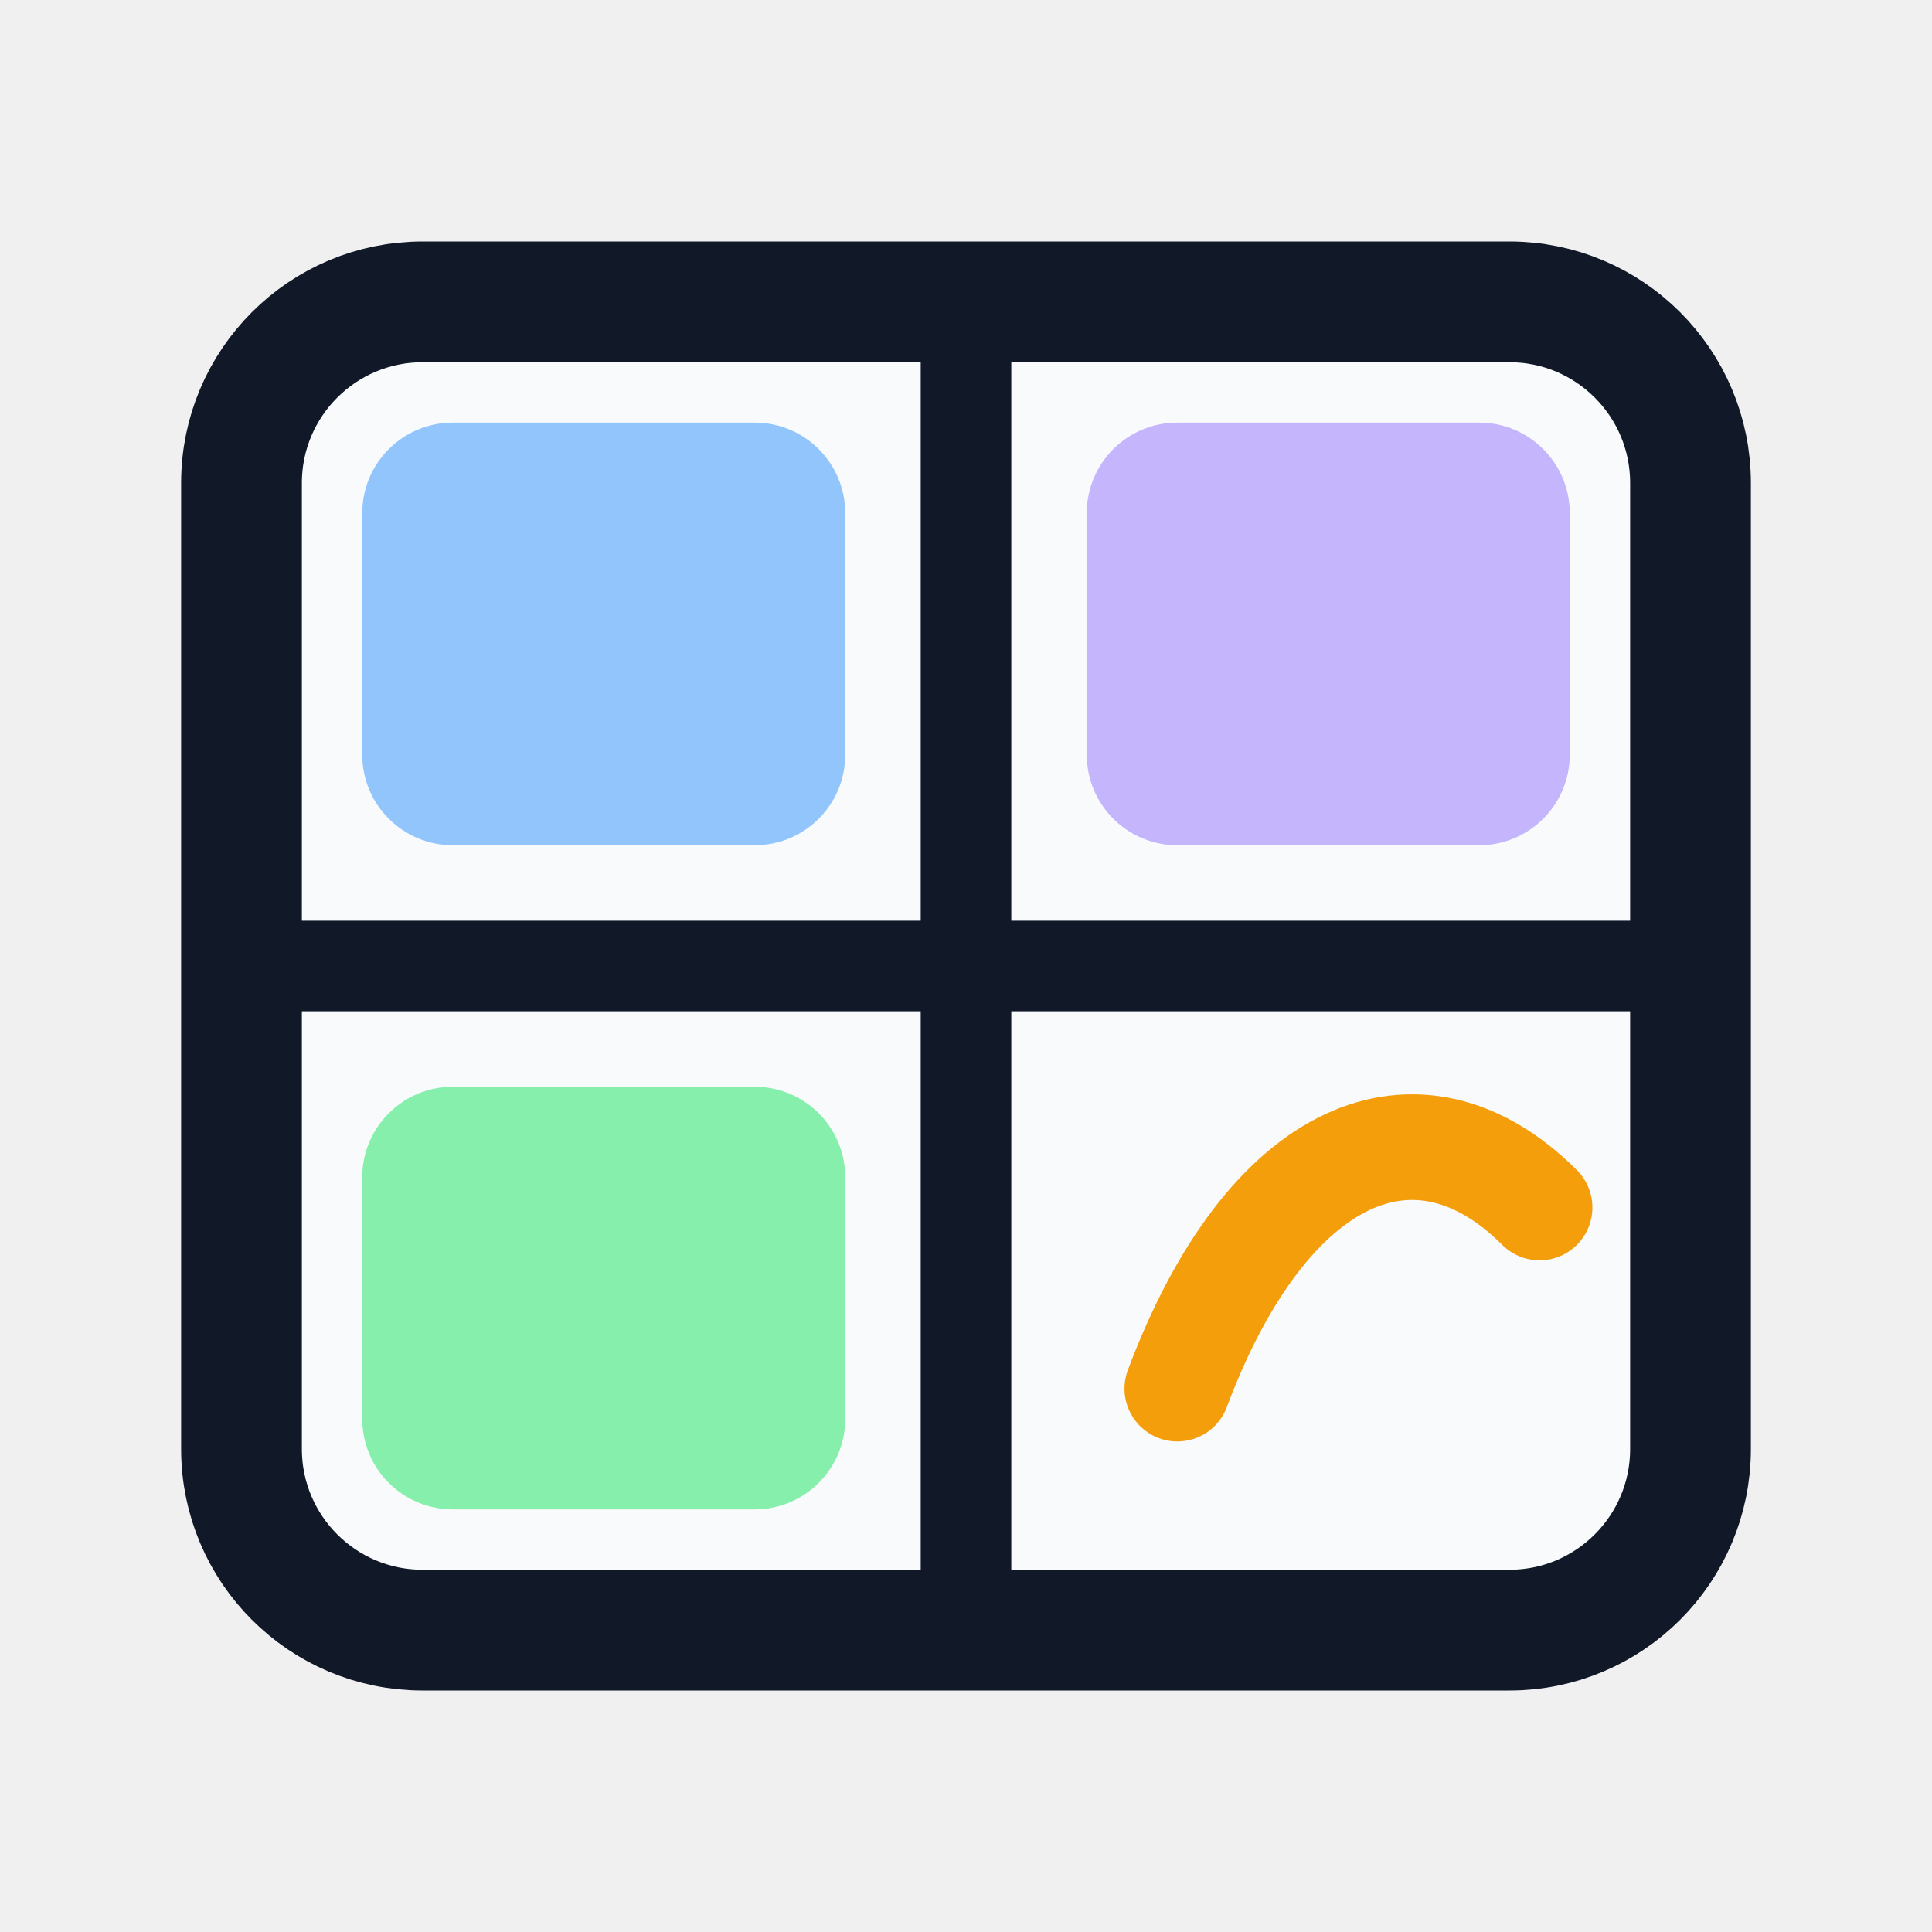
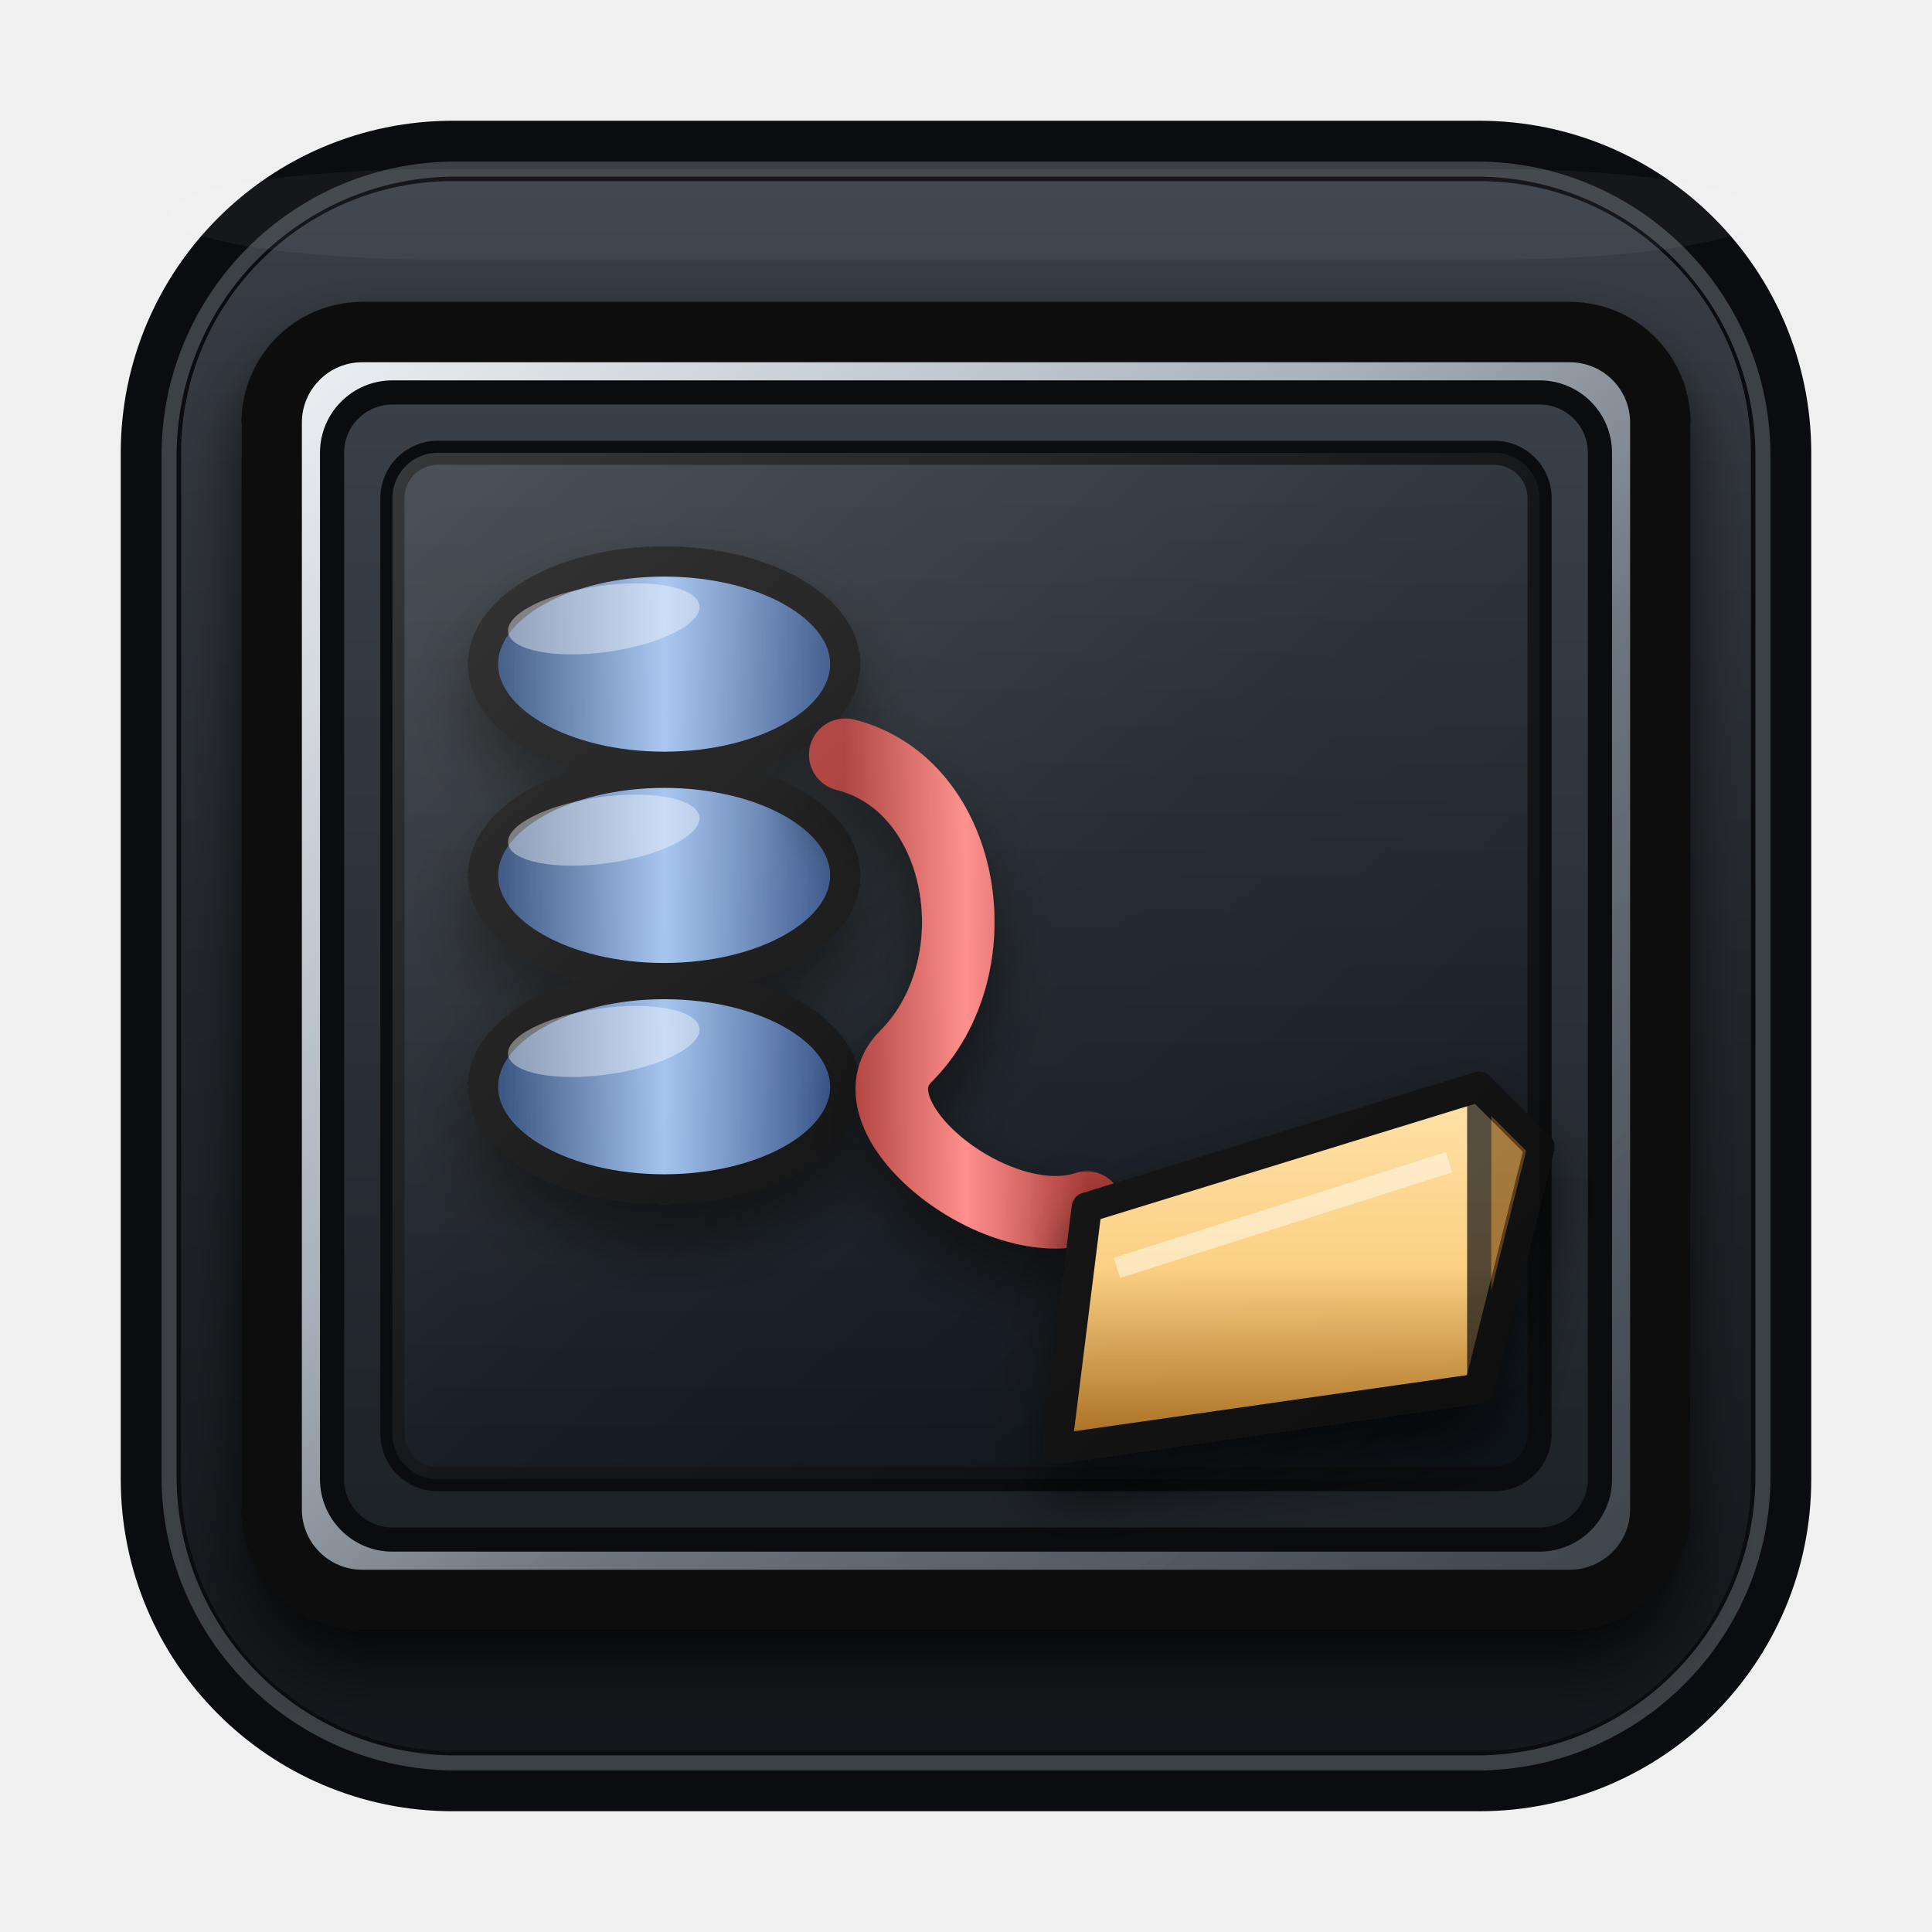
- <svg xmlns="http://www.w3.org/2000/svg" width="64" height="64" viewBox="0 0 64 64" fill="none">
-   <rect x="8" y="10" width="48" height="44" rx="6" fill="#F8FAFC" stroke="#111827" stroke-width="4" />
-   <path d="M32 10 V54" stroke="#111827" stroke-width="3" />
-   <path d="M8 32 H56" stroke="#111827" stroke-width="3" />
-   <rect x="12" y="14" width="16" height="14" rx="3" fill="#93C5FD" />
-   <rect x="36" y="14" width="16" height="14" rx="3" fill="#C4B5FD" />
-   <rect x="12" y="36" width="16" height="14" rx="3" fill="#86EFAC" />
-   <path d="M39 46 C42 38, 47 36, 51 40" stroke="#F59E0B" stroke-width="3.5" stroke-linecap="round" />
+ <svg xmlns="http://www.w3.org/2000/svg" width="64" height="64" viewBox="0 0 64 64">
+   <defs>
+     <linearGradient id="fgCard" x1="0" y1="0" x2="0" y2="1">
+       <stop offset="0" stop-color="#3a4047" />
+       <stop offset="0.5" stop-color="#23272c" />
+       <stop offset="1" stop-color="#13161a" />
+     </linearGradient>
+     <linearGradient id="fgFrame" x1="0" y1="0" x2="1" y2="1">
+       <stop offset="0" stop-color="#f0f3f6" />
+       <stop offset="0.4" stop-color="#a8b1bb" />
+       <stop offset="0.6" stop-color="#6e757d" />
+       <stop offset="1" stop-color="#3a4047" />
+     </linearGradient>
+     <linearGradient id="fgFrameInner" x1="0" y1="0" x2="0" y2="1">
+       <stop offset="0" stop-color="#3a4047" />
+       <stop offset="1" stop-color="#1d2227" />
+     </linearGradient>
+     <linearGradient id="fgCanvas" x1="0" y1="0" x2="0" y2="1">
+       <stop offset="0" stop-color="#262d34" />
+       <stop offset="1" stop-color="#0c1218" />
+     </linearGradient>
+     <linearGradient id="fgHelix" x1="0" y1="0" x2="1" y2="0">
+       <stop offset="0" stop-color="#1d3a6a" />
+       <stop offset="0.5" stop-color="#9ec0ee" />
+       <stop offset="1" stop-color="#26447b" />
+     </linearGradient>
+     <linearGradient id="fgSheet" x1="0" y1="0" x2="0" y2="1">
+       <stop offset="0" stop-color="#ffe1a8" />
+       <stop offset="0.5" stop-color="#fbcf80" />
+       <stop offset="1" stop-color="#a36719" />
+     </linearGradient>
+     <linearGradient id="fgLoop" x1="0" y1="0" x2="1" y2="0">
+       <stop offset="0" stop-color="#a83632" />
+       <stop offset="0.5" stop-color="#ff8a87" />
+       <stop offset="1" stop-color="#a83632" />
+     </linearGradient>
+     <linearGradient id="fgGlass" x1="0" y1="0" x2="1" y2="1">
+       <stop offset="0" stop-color="#ffffff" stop-opacity="0.18" />
+       <stop offset="0.5" stop-color="#ffffff" stop-opacity="0.05" />
+       <stop offset="1" stop-color="#ffffff" stop-opacity="0" />
+     </linearGradient>
+     <filter id="fgShadow" x="-30%" y="-30%" width="160%" height="160%">
+       <feDropShadow dx="0" dy="1.2" stdDeviation="1" flood-color="#000000" flood-opacity="0.7" />
+     </filter>
+   </defs>
+   <rect x="5" y="5" width="54" height="54" rx="10" fill="url(#fgCard)" stroke="#0a0c0f" stroke-width="2" />
+   <rect x="5.6" y="5.6" width="52.8" height="52.8" rx="9.5" fill="none" stroke="#7a8088" stroke-width="0.5" opacity="0.45" />
+   <rect x="5.6" y="5.6" width="52.8" height="3" rx="9" fill="#ffffff" opacity="0.05" />
+   <rect x="9" y="11" width="46" height="42" rx="3" fill="url(#fgFrame)" stroke="#0a0c0f" stroke-width="2" filter="url(#fgShadow)" />
+   <rect x="11" y="13" width="42" height="38" rx="2" fill="url(#fgFrameInner)" stroke="#0a0c0f" stroke-width="0.8" />
+   <rect x="13" y="15" width="38" height="34" rx="1.5" fill="url(#fgCanvas)" stroke="#0a0c0f" stroke-width="0.8" />
+   <g filter="url(#fgShadow)">
+     <ellipse cx="22" cy="22" rx="6" ry="3.4" fill="url(#fgHelix)" stroke="#0a0c0f" stroke-width="1" />
+     <ellipse cx="20" cy="20.5" rx="3.2" ry="1.1" fill="#ffffff" opacity="0.4" transform="rotate(-8 20 20.5)" />
+     <ellipse cx="22" cy="29" rx="6" ry="3.4" fill="url(#fgHelix)" stroke="#0a0c0f" stroke-width="1" />
+     <ellipse cx="20" cy="27.5" rx="3.2" ry="1.1" fill="#ffffff" opacity="0.4" transform="rotate(-8 20 27.5)" />
+     <ellipse cx="22" cy="36" rx="6" ry="3.4" fill="url(#fgHelix)" stroke="#0a0c0f" stroke-width="1" />
+     <ellipse cx="20" cy="34.5" rx="3.2" ry="1.1" fill="#ffffff" opacity="0.4" transform="rotate(-8 20 34.5)" />
+   </g>
+   <path d="M28 25 C32 26, 33 32, 30 35 C28 37, 33 41, 36 40" stroke="url(#fgLoop)" stroke-width="2.4" fill="none" stroke-linecap="round" filter="url(#fgShadow)" />
+   <g filter="url(#fgShadow)">
+     <polygon points="36,40 49,36 51,38 49,46 35,48" fill="url(#fgSheet)" stroke="#0a0c0f" stroke-width="1" stroke-linejoin="round" />
+     <polygon points="49,36 51,38 49,46" fill="#7e4f15" opacity="0.7" stroke="#0a0c0f" stroke-width="0.8" stroke-linejoin="round" />
+     <line x1="37" y1="42" x2="48" y2="38.5" stroke="#ffffff" stroke-width="0.7" opacity="0.45" />
+   </g>
+   <rect x="13" y="15" width="38" height="34" rx="1.5" fill="url(#fgGlass)" />
</svg>
